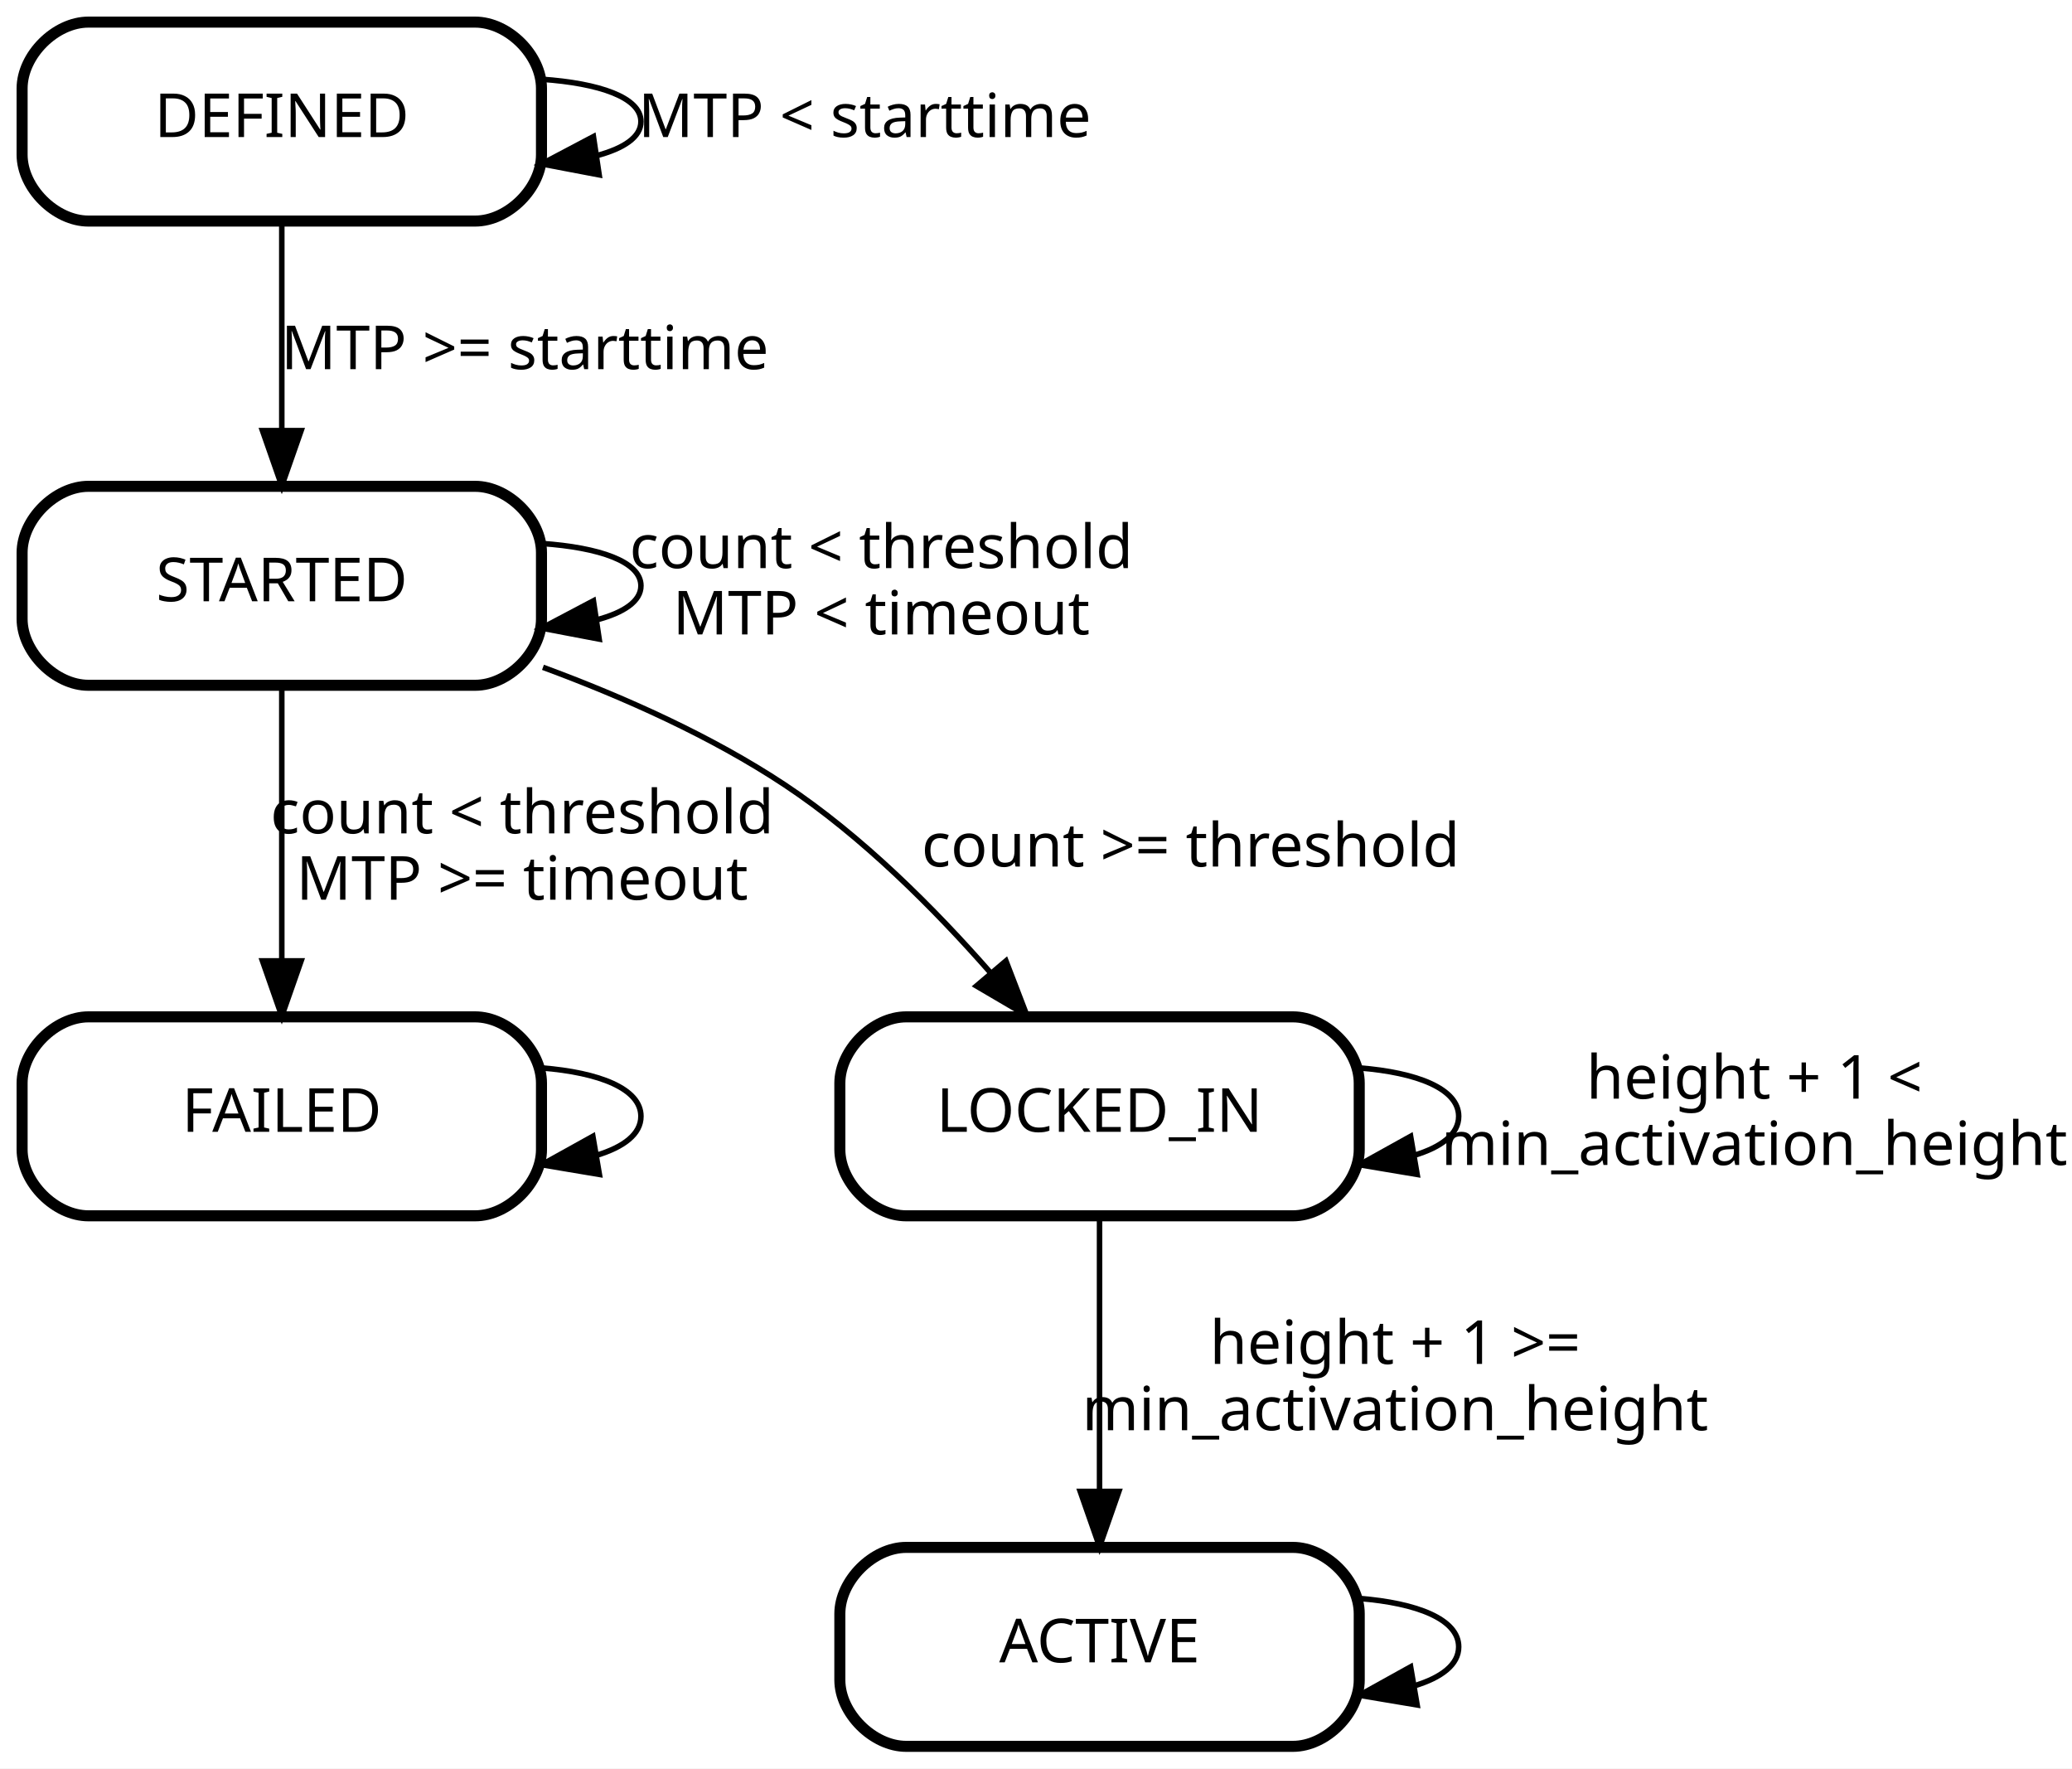
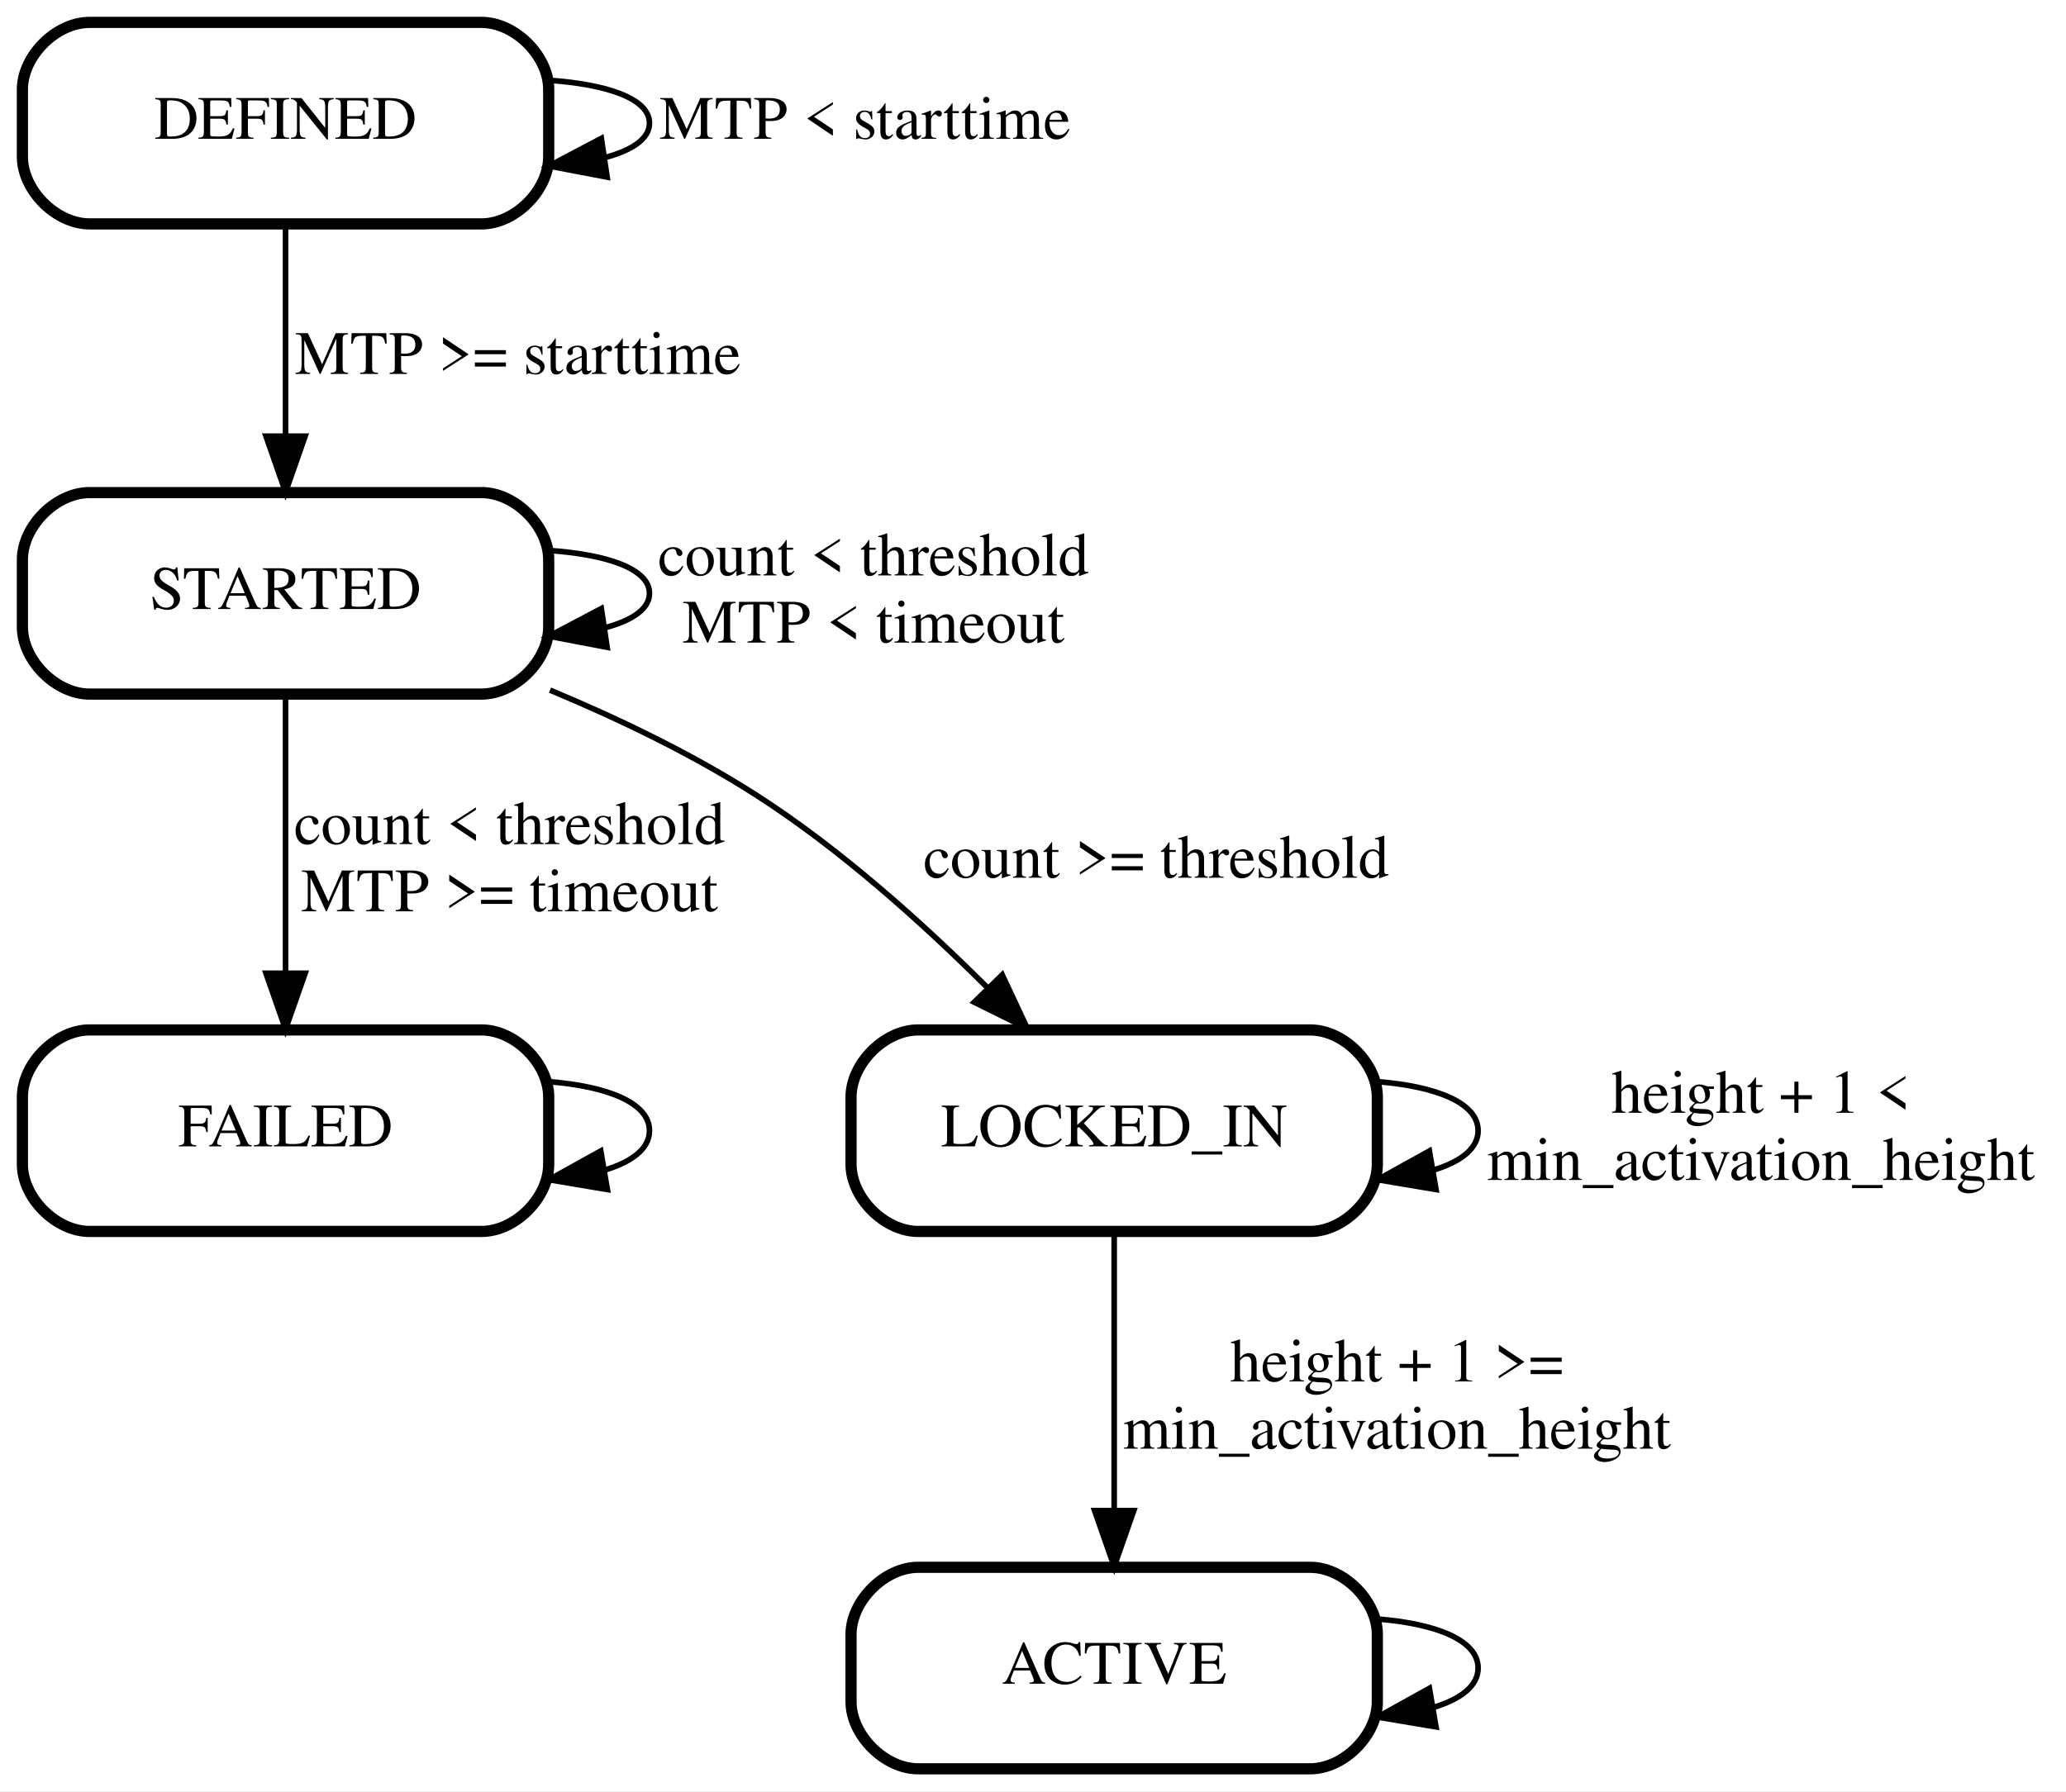
- <svg xmlns="http://www.w3.org/2000/svg" width="375pt" height="320pt" viewBox="0.00 0.00 375.00 320.00">
+ <svg xmlns="http://www.w3.org/2000/svg" width="369pt" height="320pt" viewBox="0.00 0.00 369.00 320.00">
  <g id="graph0" class="graph" transform="scale(1 1) rotate(0) translate(4 316)">
-     <polygon fill="white" stroke="none" points="-4,4 -4,-316 371,-316 371,4 -4,4" />
+     <polygon fill="white" stroke="none" points="-4,4 -4,-316 365,-316 365,4 -4,4" />
    <g id="node1" class="node">
      <path fill="none" stroke="black" stroke-width="2" d="M82,-312C82,-312 12,-312 12,-312 6,-312 0,-306 0,-300 0,-300 0,-288 0,-288 0,-282 6,-276 12,-276 12,-276 82,-276 82,-276 88,-276 94,-282 94,-288 94,-288 94,-300 94,-300 94,-306 88,-312 82,-312" />
-       <text text-anchor="middle" x="47" y="-291.2" font-family="lmtt" font-size="11.00">DEFINED</text>
+       <text text-anchor="middle" x="47" y="-291.2" font-family="Times,serif" font-size="11.00">DEFINED</text>
    </g>
    <g id="edge7" class="edge">
      <path fill="none" stroke="black" d="M94.04,-301.66C104.43,-300.94 112,-298.39 112,-294 112,-291.19 108.89,-289.13 103.93,-287.82" />
      <polygon fill="black" stroke="black" points="104.44,-284.36 94.04,-286.34 103.4,-291.28 104.44,-284.36" />
-       <text text-anchor="middle" x="152.5" y="-291.2" font-family="lmtt" font-size="11.00"> MTP &lt; starttime</text>
+       <text text-anchor="middle" x="150.5" y="-291.2" font-family="Times,serif" font-size="11.00"> MTP &lt; starttime</text>
    </g>
    <g id="node2" class="node">
      <path fill="none" stroke="black" stroke-width="2" d="M82,-228C82,-228 12,-228 12,-228 6,-228 0,-222 0,-216 0,-216 0,-204 0,-204 0,-198 6,-192 12,-192 12,-192 82,-192 82,-192 88,-192 94,-198 94,-204 94,-204 94,-216 94,-216 94,-222 88,-228 82,-228" />
-       <text text-anchor="middle" x="47" y="-207.2" font-family="lmtt" font-size="11.00">STARTED</text>
+       <text text-anchor="middle" x="47" y="-207.2" font-family="Times,serif" font-size="11.00">STARTED</text>
    </g>
    <g id="edge1" class="edge">
      <path fill="none" stroke="black" d="M47,-275.61C47,-264.77 47,-250.6 47,-238.29" />
      <polygon fill="black" stroke="black" points="50.5,-238.08 47,-228.08 43.5,-238.08 50.5,-238.08" />
-       <text text-anchor="middle" x="91" y="-249.2" font-family="lmtt" font-size="11.00"> MTP &gt;= starttime</text>
+       <text text-anchor="middle" x="88.5" y="-249.2" font-family="Times,serif" font-size="11.00"> MTP &gt;= starttime</text>
    </g>
    <g id="edge8" class="edge">
      <path fill="none" stroke="black" d="M94.04,-217.66C104.43,-216.94 112,-214.39 112,-210 112,-207.19 108.89,-205.13 103.93,-203.82" />
      <polygon fill="black" stroke="black" points="104.44,-200.36 94.04,-202.34 103.4,-207.28 104.44,-200.36" />
-       <text text-anchor="middle" x="155.5" y="-213.2" font-family="lmtt" font-size="11.00"> count &lt; threshold</text>
-       <text text-anchor="middle" x="155.5" y="-201.2" font-family="lmtt" font-size="11.00">MTP &lt; timeout</text>
+       <text text-anchor="middle" x="152" y="-213.2" font-family="Times,serif" font-size="11.00"> count &lt; threshold</text>
+       <text text-anchor="middle" x="152" y="-201.2" font-family="Times,serif" font-size="11.00">MTP &lt; timeout</text>
    </g>
    <g id="node3" class="node">
      <path fill="none" stroke="black" stroke-width="2" d="M82,-132C82,-132 12,-132 12,-132 6,-132 0,-126 0,-120 0,-120 0,-108 0,-108 0,-102 6,-96 12,-96 12,-96 82,-96 82,-96 88,-96 94,-102 94,-108 94,-108 94,-120 94,-120 94,-126 88,-132 82,-132" />
-       <text text-anchor="middle" x="47" y="-111.2" font-family="lmtt" font-size="11.00">FAILED</text>
+       <text text-anchor="middle" x="47" y="-111.2" font-family="Times,serif" font-size="11.00">FAILED</text>
    </g>
    <g id="edge2" class="edge">
      <path fill="none" stroke="black" d="M47,-191.76C47,-177.98 47,-158.4 47,-142.47" />
      <polygon fill="black" stroke="black" points="50.5,-142.13 47,-132.13 43.5,-142.13 50.5,-142.13" />
-       <text text-anchor="middle" x="90.5" y="-165.2" font-family="lmtt" font-size="11.00"> count &lt; threshold</text>
-       <text text-anchor="middle" x="90.5" y="-153.2" font-family="lmtt" font-size="11.00">MTP &gt;= timeout</text>
+       <text text-anchor="middle" x="87" y="-165.2" font-family="Times,serif" font-size="11.00"> count &lt; threshold</text>
+       <text text-anchor="middle" x="87" y="-153.2" font-family="Times,serif" font-size="11.00">MTP &gt;= timeout</text>
    </g>
    <g id="node4" class="node">
      <path fill="none" stroke="black" stroke-width="2" d="M230,-132C230,-132 160,-132 160,-132 154,-132 148,-126 148,-120 148,-120 148,-108 148,-108 148,-102 154,-96 160,-96 160,-96 230,-96 230,-96 236,-96 242,-102 242,-108 242,-108 242,-120 242,-120 242,-126 236,-132 230,-132" />
-       <text text-anchor="middle" x="195" y="-111.2" font-family="lmtt" font-size="11.00">LOCKED_IN</text>
+       <text text-anchor="middle" x="195" y="-111.2" font-family="Times,serif" font-size="11.00">LOCKED_IN</text>
    </g>
    <g id="edge5" class="edge">
-       <path fill="none" stroke="black" d="M94.27,-195.25C108.94,-189.84 124.73,-182.78 138,-174 151.99,-164.74 165.18,-151.5 175.33,-139.92" />
-       <polygon fill="black" stroke="black" points="178.06,-142.12 181.86,-132.23 172.72,-137.59 178.06,-142.12" />
-       <text text-anchor="middle" x="211.5" y="-159.2" font-family="lmtt" font-size="11.00">count &gt;= threshold</text>
+       <path fill="none" stroke="black" d="M94.23,-192.71C106.63,-187.54 119.69,-181.24 131,-174 146.03,-164.37 160.82,-151.07 172.38,-139.53" />
+       <polygon fill="black" stroke="black" points="175,-141.85 179.49,-132.26 170,-136.96 175,-141.85" />
+       <text text-anchor="middle" x="202.5" y="-159.2" font-family="Times,serif" font-size="11.00">count &gt;= threshold</text>
    </g>
    <g id="edge10" class="edge">
      <path fill="none" stroke="black" d="M94.04,-122.76C104.43,-121.93 112,-119.02 112,-114 112,-110.79 108.89,-108.43 103.93,-106.94" />
      <polygon fill="black" stroke="black" points="104.48,-103.49 94.04,-105.24 103.3,-110.38 104.48,-103.49" />
    </g>
    <g id="edge3" class="edge">
      <path fill="none" stroke="black" d="M242.04,-122.76C252.43,-121.93 260,-119.02 260,-114 260,-110.79 256.89,-108.43 251.93,-106.94" />
      <polygon fill="black" stroke="black" points="252.48,-103.49 242.04,-105.24 251.3,-110.38 252.48,-103.49" />
-       <text text-anchor="middle" x="313.5" y="-117.2" font-family="lmtt" font-size="11.00"> height + 1 &lt;</text>
-       <text text-anchor="middle" x="313.5" y="-105.2" font-family="lmtt" font-size="11.00"> min_activation_height</text>
+       <text text-anchor="middle" x="310.5" y="-117.2" font-family="Times,serif" font-size="11.00"> height + 1 &lt;</text>
+       <text text-anchor="middle" x="310.5" y="-105.2" font-family="Times,serif" font-size="11.00"> min_activation_height</text>
    </g>
    <g id="node5" class="node">
      <path fill="none" stroke="black" stroke-width="2" d="M230,-36C230,-36 160,-36 160,-36 154,-36 148,-30 148,-24 148,-24 148,-12 148,-12 148,-6 154,0 160,0 160,0 230,0 230,0 236,0 242,-6 242,-12 242,-12 242,-24 242,-24 242,-30 236,-36 230,-36" />
-       <text text-anchor="middle" x="195" y="-15.2" font-family="lmtt" font-size="11.00">ACTIVE</text>
+       <text text-anchor="middle" x="195" y="-15.2" font-family="Times,serif" font-size="11.00">ACTIVE</text>
    </g>
    <g id="edge4" class="edge">
      <path fill="none" stroke="black" d="M195,-95.76C195,-81.98 195,-62.4 195,-46.47" />
      <polygon fill="black" stroke="black" points="198.5,-46.13 195,-36.13 191.5,-46.13 198.5,-46.13" />
-       <text text-anchor="middle" x="248.5" y="-69.2" font-family="lmtt" font-size="11.00"> height + 1 &gt;=</text>
-       <text text-anchor="middle" x="248.5" y="-57.2" font-family="lmtt" font-size="11.00"> min_activation_height</text>
+       <text text-anchor="middle" x="245.5" y="-69.2" font-family="Times,serif" font-size="11.00"> height + 1 &gt;=</text>
+       <text text-anchor="middle" x="245.5" y="-57.2" font-family="Times,serif" font-size="11.00"> min_activation_height</text>
    </g>
    <g id="edge9" class="edge">
      <path fill="none" stroke="black" d="M242.04,-26.76C252.43,-25.93 260,-23.02 260,-18 260,-14.79 256.89,-12.43 251.93,-10.94" />
      <polygon fill="black" stroke="black" points="252.48,-7.49 242.04,-9.24 251.3,-14.38 252.48,-7.49" />
    </g>
  </g>
</svg>
